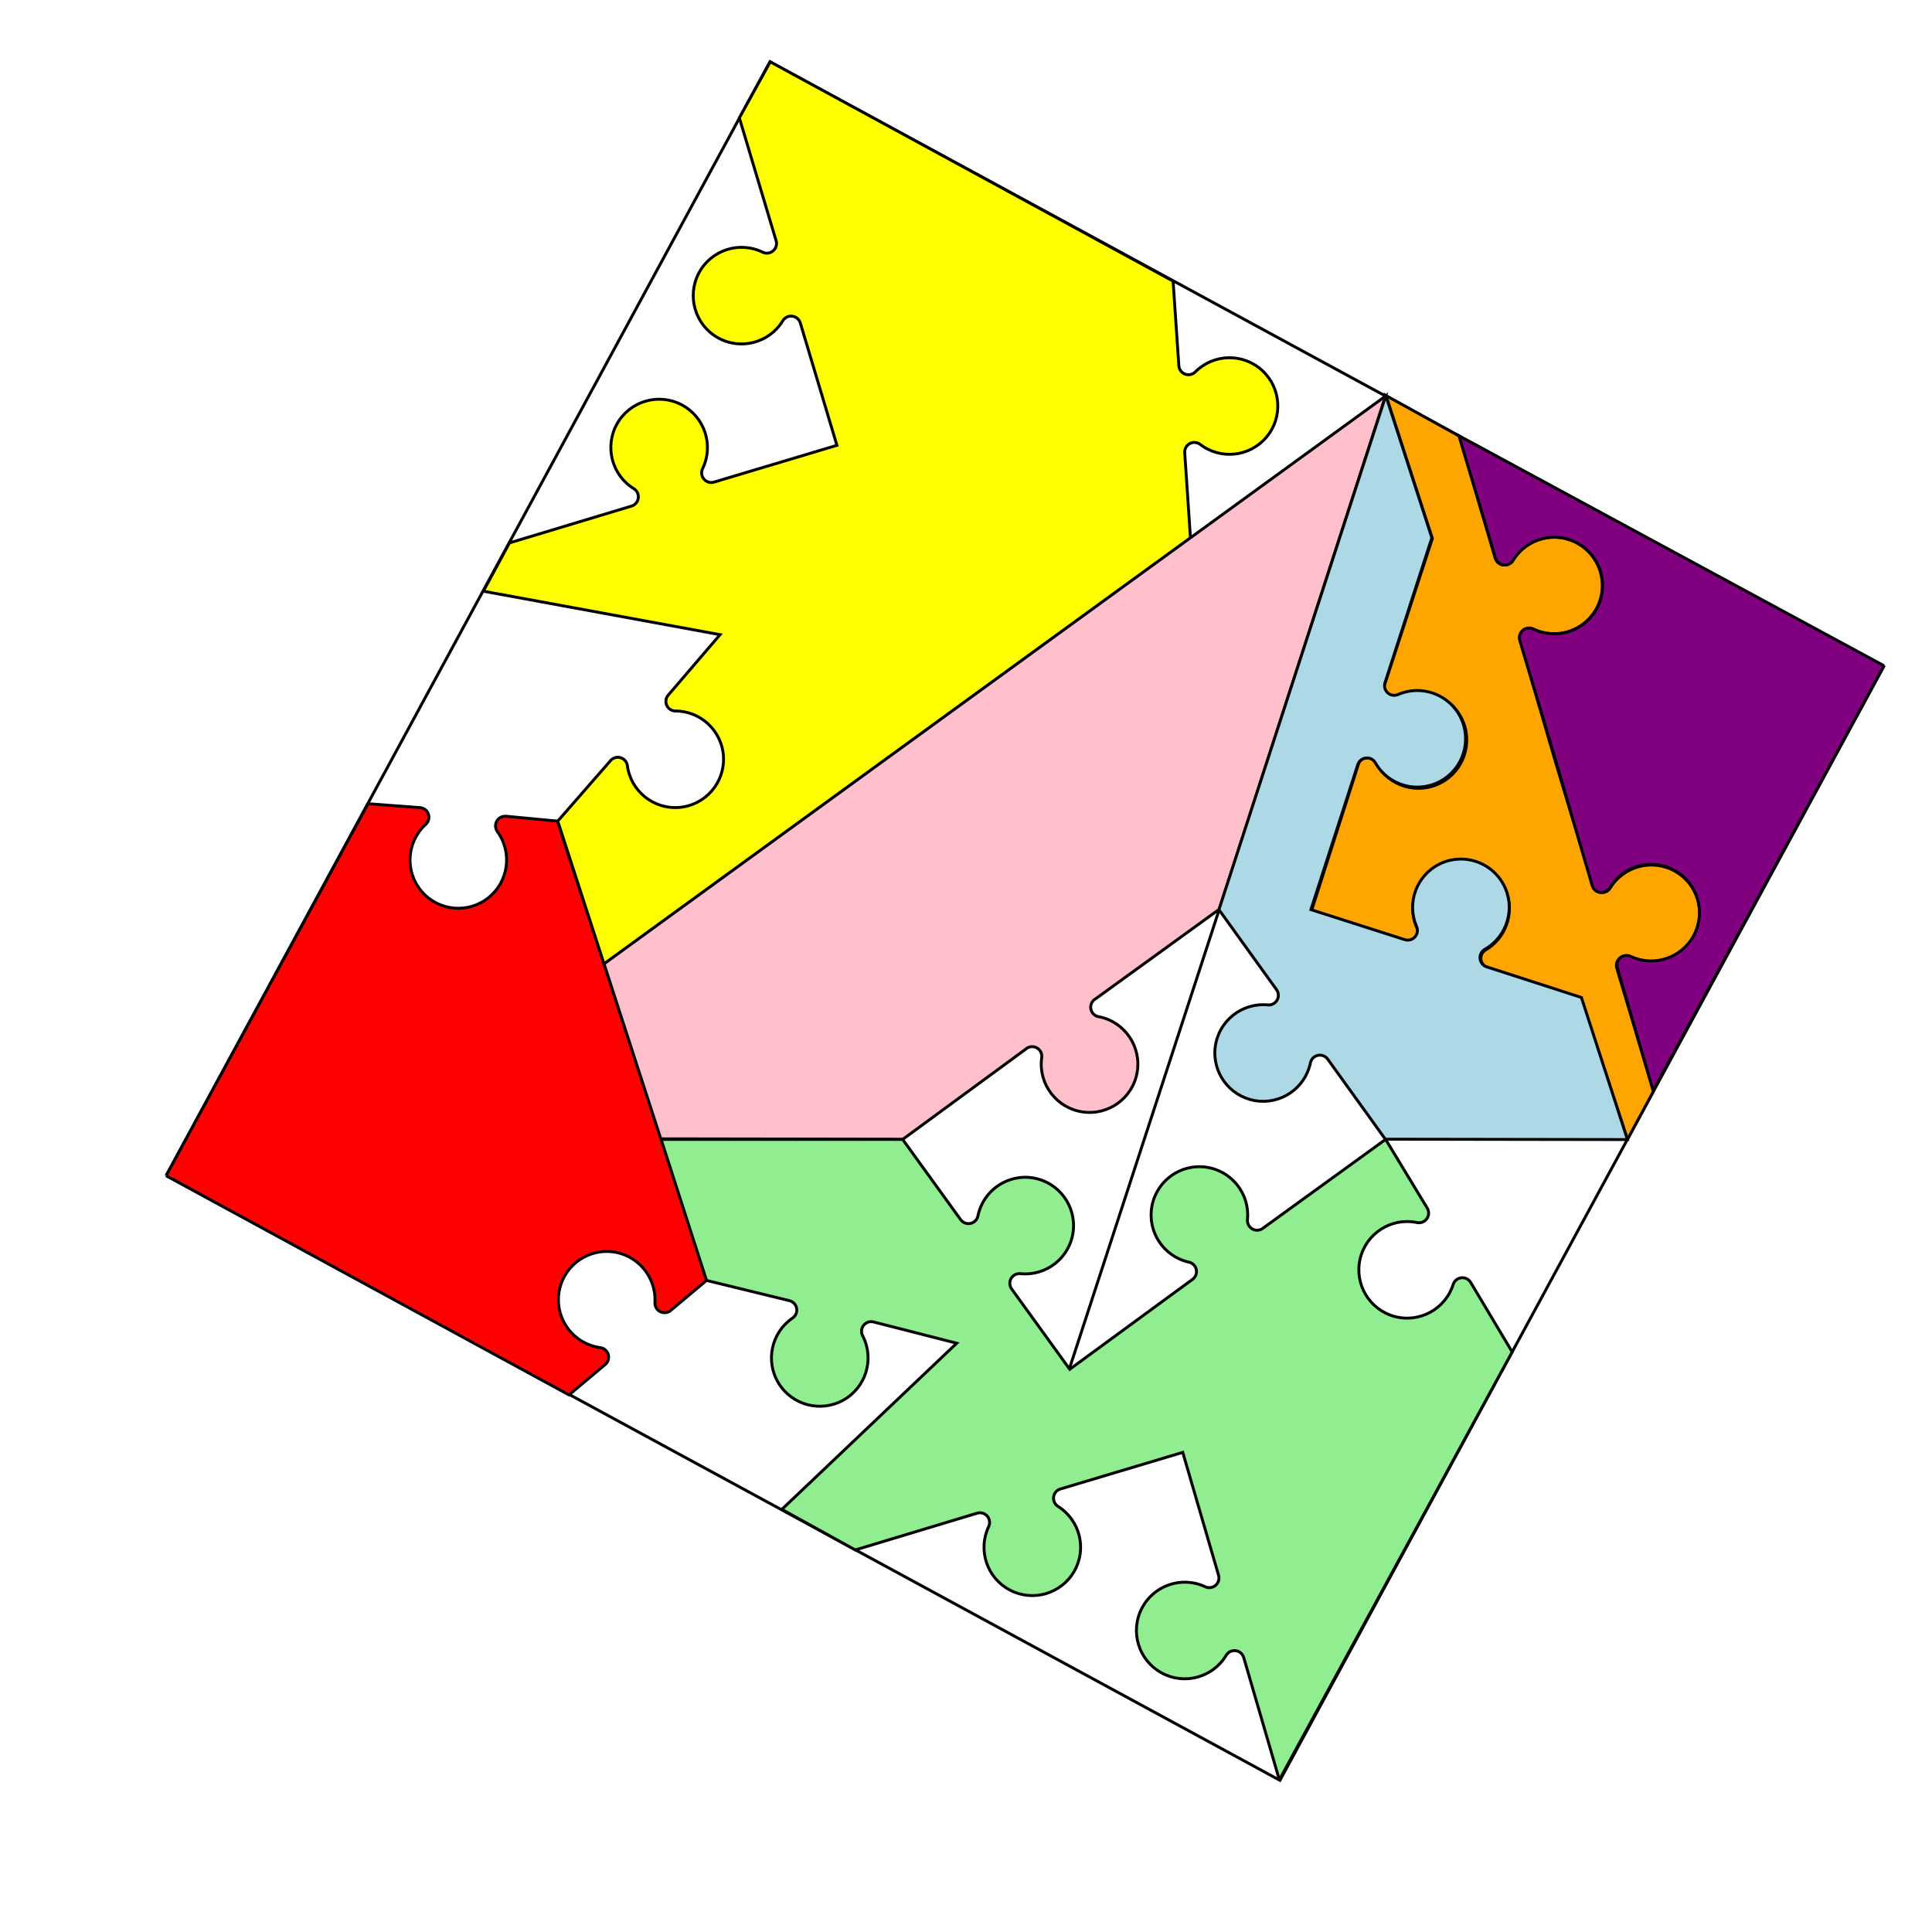
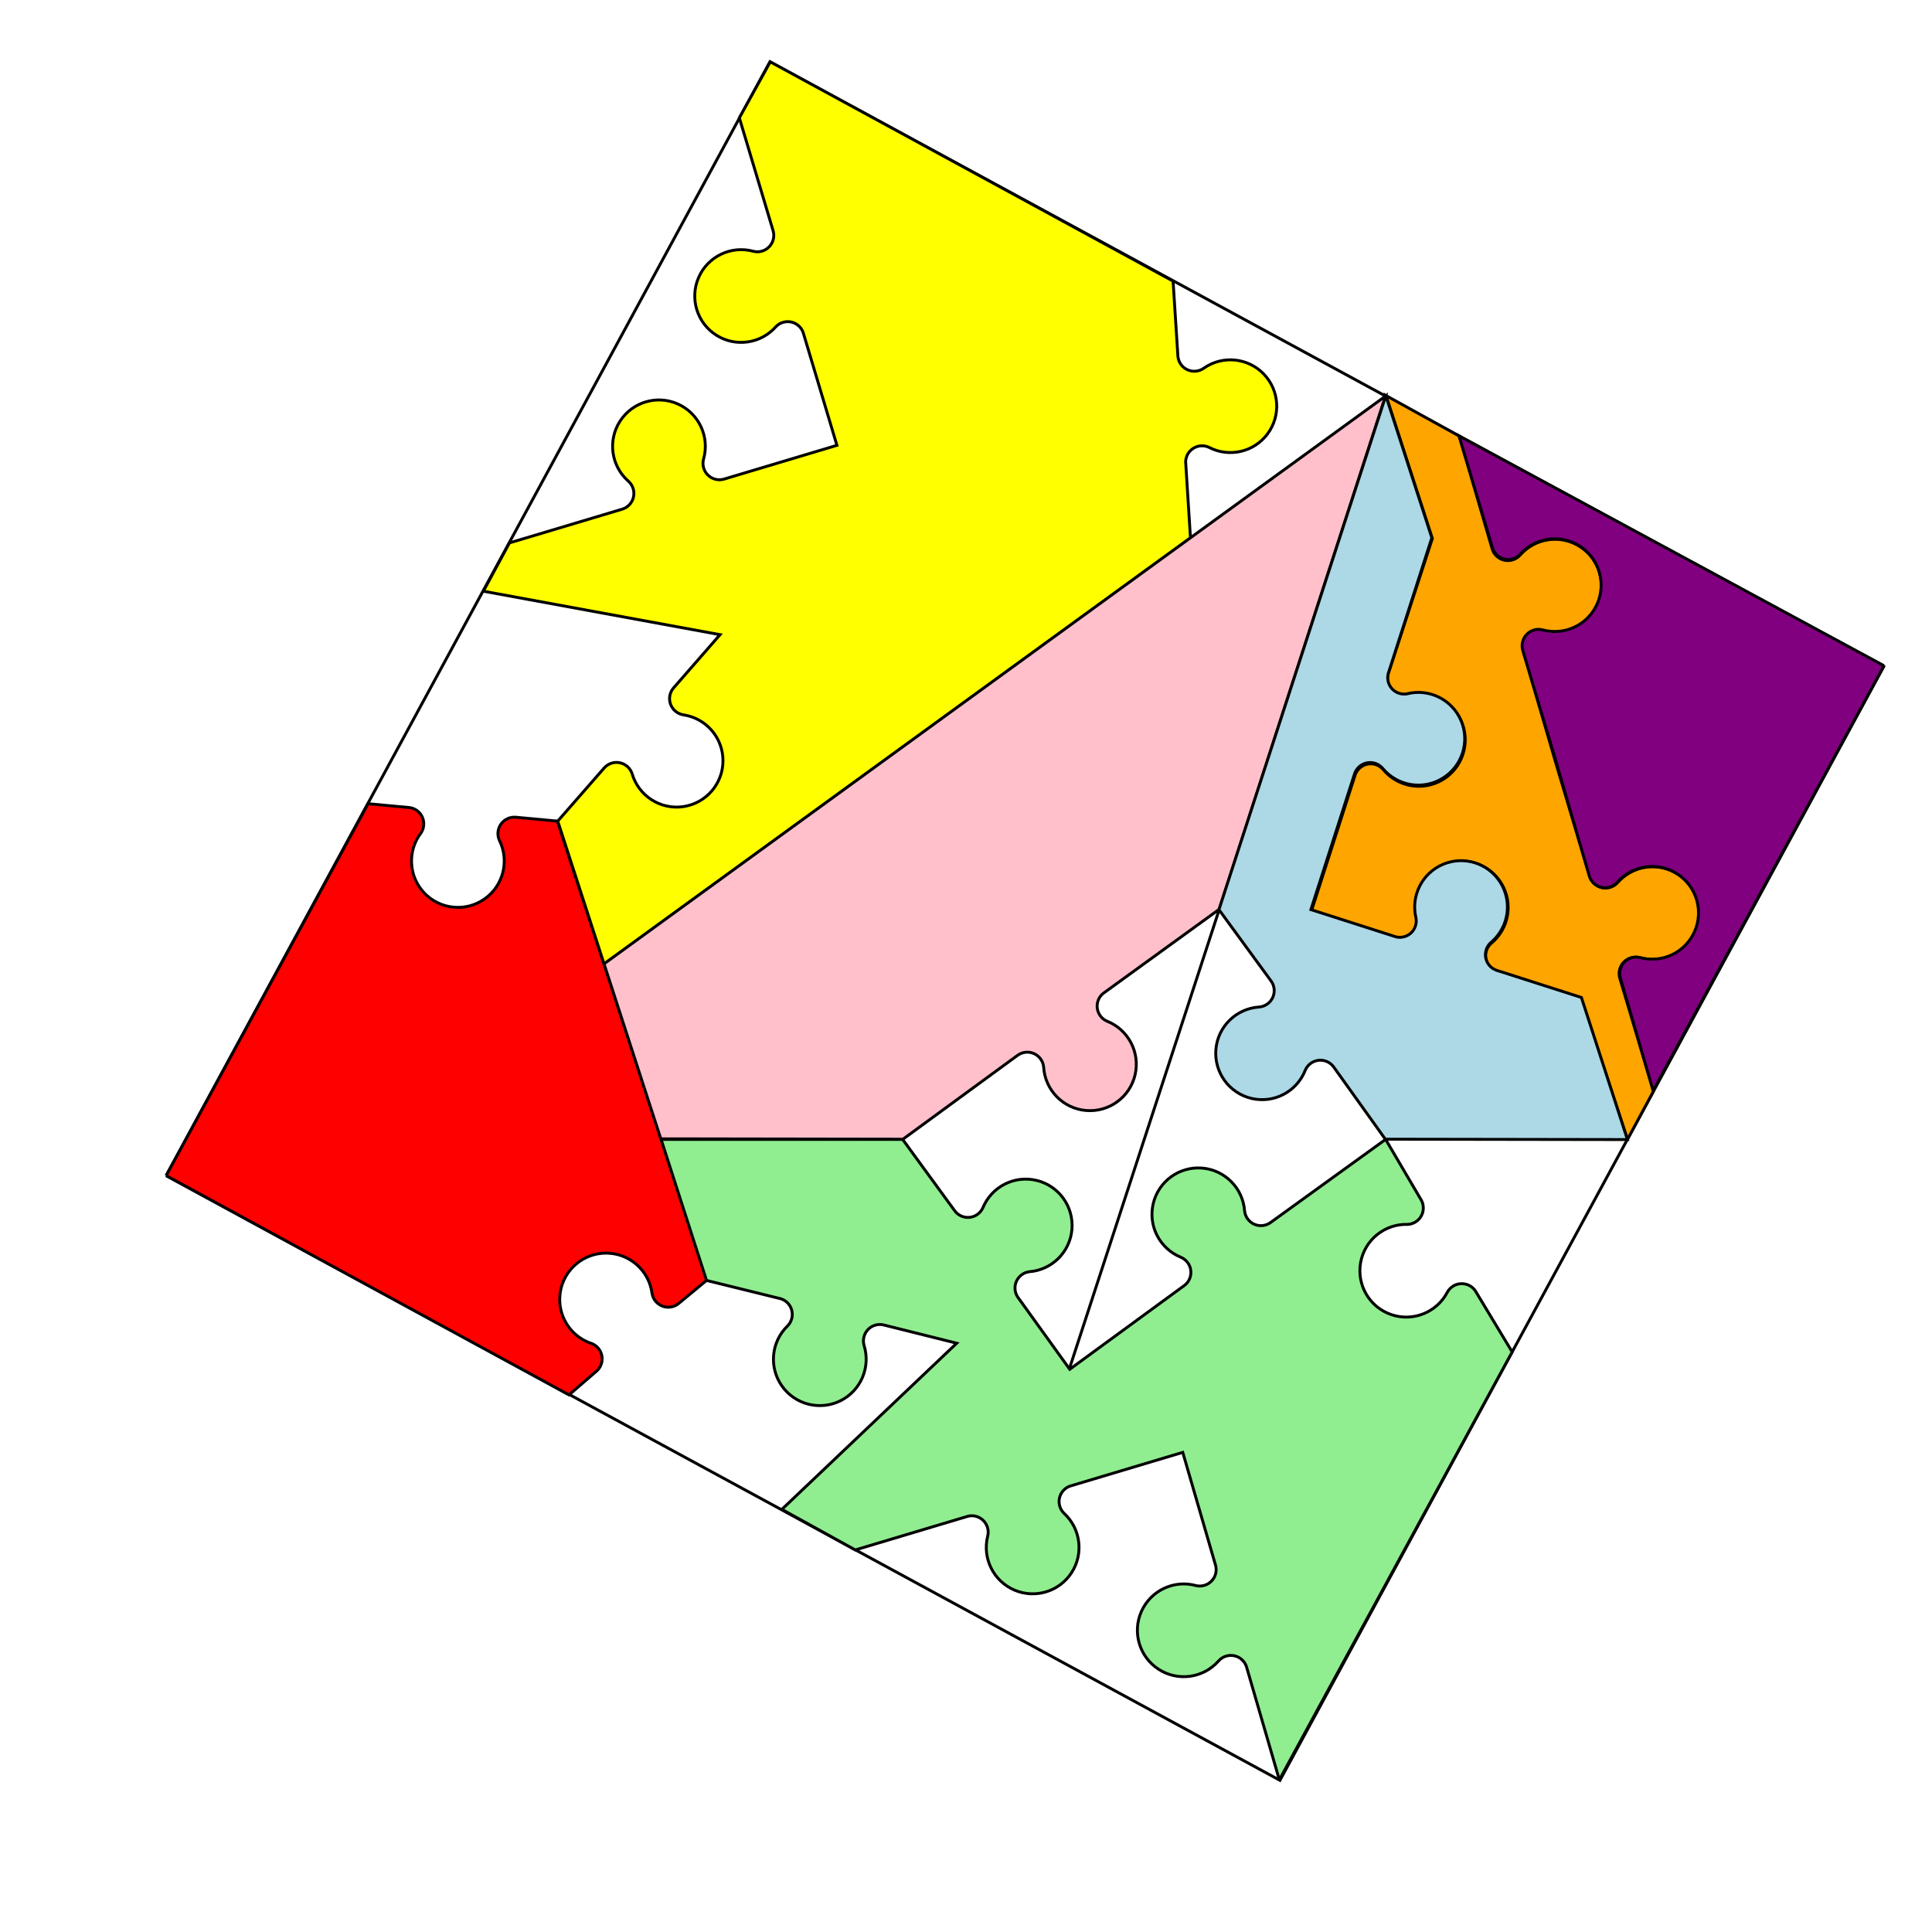
<svg xmlns="http://www.w3.org/2000/svg" version="1.1" width="500" height="500">
  <g transform="translate(250,250) scale(250)">
    <g transform="translate(-3,0) scale(1)">
      <g transform="translate(3,0)">
        <g transform="translate(-1.0,0.3)">
          <g transform="rotate(0)">
            <g transform="scale(1,1)">
              <g transform="translate(0,0)">
                <g transform="rotate(0)">
                  <path d="M 0.172 -0.083 L 0.797 -1.236 L 1.95 -0.61 L 1.325 0.543 L 0.172 -0.083" fill="transparent" stroke="black" stroke-width="0.003" />
                </g>
              </g>
              <g transform="translate(0,0)">
                <g transform="rotate(0)">
                  <path d="M 1.107 0.117 L 1.262 -0.358" fill="transparent" stroke="black" stroke-width="0.003" />
                </g>
              </g>
              <g transform="translate(0,0)">
                <g transform="rotate(0)">
-                   <path d="M 0.172 -0.083 L 0.589 0.144 L 0.626 0.113 A 0.01 0.01 0 0 0 0.621 0.095 A 0.05 0.05 0 1 1 0.678 0.048 A 0.01 0.01 0 0 0 0.695 0.056 L 0.732 0.025 L 0.577 -0.45 L 0.524 -0.455 A 0.01 0.01 0 0 0 0.515 -0.439 A 0.05 0.05 0 1 1 0.44 -0.446 A 0.01 0.01 0 0 0 0.434 -0.464 L 0.381 -0.468 L 0.172 -0.083" fill="red" stroke="black" stroke-width="0.003" />
+                   <path d="M 0.172 -0.083 L 0.589 0.144 L 0.618 0.119 A 0.017 0.017 0 0 0 0.613 0.091 A 0.048 0.048 0 1 1 0.675 0.039 A 0.017 0.017 0 0 0 0.703 0.049 L 0.732 0.025 L 0.577 -0.45 L 0.534 -0.454 A 0.017 0.017 0 0 0 0.517 -0.43 A 0.048 0.048 0 1 1 0.436 -0.438 A 0.017 0.017 0 0 0 0.424 -0.464 L 0.381 -0.468 L 0.172 -0.083" fill="red" stroke="black" stroke-width="0.003" />
                </g>
              </g>
              <g transform="translate(0.6253704,-1.152991)">
                <g transform="rotate(0)">
                  <g transform="scale(1,1)">
                    <g transform="translate(0,0)">
                      <g transform="rotate(0)">
-                         <path d="M 0.0 0.851 L 0.607 0.41 L 0.601 0.321 A 0.01 0.01 0 0 1 0.617 0.313 A 0.05 0.05 0 1 0 0.612 0.238 A 0.01 0.01 0 0 1 0.595 0.232 L 0.589 0.144 L 0.172 -0.083 L 0.14 -0.025 L 0.178 0.102 A 0.01 0.01 0 0 1 0.164 0.114 A 0.05 0.05 0 1 0 0.185 0.185 A 0.01 0.01 0 0 1 0.203 0.187 L 0.241 0.314 L 0.114 0.352 A 0.01 0.01 0 0 1 0.102 0.338 A 0.05 0.05 0 1 0 0.031 0.359 A 0.01 0.01 0 0 1 0.028 0.377 L -0.098 0.415 L -0.125 0.465 L 0.12 0.51 L 0.066 0.573 A 0.01 0.01 0 0 0 0.073 0.589 A 0.05 0.05 0 1 1 0.024 0.645 A 0.01 0.01 0 0 0 0.007 0.64 L -0.048 0.703 L 0.0 0.851" fill="yellow" stroke="black" stroke-width="0.003" />
+                         <path d="M 0.0 0.851 L 0.607 0.41 L 0.602 0.331 A 0.017 0.017 0 0 1 0.626 0.316 A 0.048 0.048 0 1 0 0.621 0.234 A 0.017 0.017 0 0 1 0.594 0.222 L 0.589 0.144 L 0.172 -0.083 L 0.14 -0.025 L 0.175 0.092 A 0.017 0.017 0 0 1 0.154 0.113 A 0.048 0.048 0 1 0 0.178 0.191 A 0.017 0.017 0 0 1 0.206 0.197 L 0.241 0.314 L 0.124 0.349 A 0.017 0.017 0 0 1 0.103 0.328 A 0.048 0.048 0 1 0 0.025 0.351 A 0.017 0.017 0 0 1 0.019 0.38 L -0.098 0.415 L -0.125 0.465 L 0.12 0.51 L 0.072 0.565 A 0.017 0.017 0 0 0 0.082 0.593 A 0.048 0.048 0 1 1 0.029 0.654 A 0.017 0.017 0 0 0 6.872641512380845e-05 0.648 L -0.048 0.703 L 0.0 0.851" fill="yellow" stroke="black" stroke-width="0.003" />
                      </g>
                    </g>
                  </g>
                </g>
              </g>
              <g transform="translate(1.184387,0.5674859)">
                <g transform="rotate(0)">
                  <g transform="scale(1,1)">
                    <g transform="translate(0,0)">
                      <g transform="rotate(0)">
-                         <path d="M 0.14 -0.025 L 0.381 -0.468 L 0.338 -0.54 A 0.01 0.01 0 0 0 0.32 -0.538 A 0.05 0.05 0 1 1 0.282 -0.602 A 0.01 0.01 0 0 0 0.293 -0.617 L 0.25 -0.688 L 0.123 -0.596 A 0.01 0.01 0 0 1 0.107 -0.605 A 0.05 0.05 0 1 0 0.046 -0.561 A 0.01 0.01 0 0 1 0.05 -0.543 L -0.077 -0.45 L -0.137 -0.533 A 0.01 0.01 0 0 1 -0.128 -0.549 A 0.05 0.05 0 1 0 -0.172 -0.609 A 0.01 0.01 0 0 1 -0.19 -0.605 L -0.25 -0.688 L -0.5 -0.688 L -0.453 -0.542 L -0.367 -0.521 A 0.01 0.01 0 0 1 -0.364 -0.503 A 0.05 0.05 0 1 0 -0.291 -0.484 A 0.01 0.01 0 0 1 -0.28 -0.499 L -0.194 -0.477 L -0.375 -0.305 L -0.299 -0.263 L -0.173 -0.301 A 0.01 0.01 0 0 1 -0.161 -0.287 A 0.05 0.05 0 1 0 -0.089 -0.308 A 0.01 0.01 0 0 1 -0.087 -0.326 L 0.04 -0.364 L 0.077 -0.237 A 0.01 0.01 0 0 1 0.063 -0.225 A 0.05 0.05 0 1 0 0.085 -0.154 A 0.01 0.01 0 0 1 0.103 -0.152 L 0.14 -0.025" fill="lightgreen" stroke="black" stroke-width="0.003" />
+                         <path d="M 0.14 -0.025 L 0.381 -0.468 L 0.343 -0.531 A 0.017 0.017 0 0 0 0.314 -0.53 A 0.048 0.048 0 1 1 0.273 -0.6 A 0.017 0.017 0 0 0 0.287 -0.625 L 0.25 -0.688 L 0.131 -0.602 A 0.017 0.017 0 0 1 0.104 -0.614 A 0.048 0.048 0 1 0 0.038 -0.566 A 0.017 0.017 0 0 1 0.042 -0.537 L -0.077 -0.45 L -0.131 -0.525 A 0.017 0.017 0 0 1 -0.119 -0.551 A 0.048 0.048 0 1 0 -0.167 -0.617 A 0.017 0.017 0 0 1 -0.196 -0.614 L -0.25 -0.688 L -0.5 -0.688 L -0.453 -0.542 L -0.376 -0.523 A 0.017 0.017 0 0 1 -0.369 -0.495 A 0.048 0.048 0 1 0 -0.29 -0.475 A 0.017 0.017 0 0 1 -0.27 -0.496 L -0.194 -0.477 L -0.375 -0.305 L -0.299 -0.263 L -0.182 -0.298 A 0.017 0.017 0 0 1 -0.162 -0.277 A 0.048 0.048 0 1 0 -0.083 -0.301 A 0.017 0.017 0 0 1 -0.077 -0.329 L 0.04 -0.364 L 0.074 -0.247 A 0.017 0.017 0 0 1 0.054 -0.226 A 0.048 0.048 0 1 0 0.077 -0.148 A 0.017 0.017 0 0 1 0.106 -0.142 L 0.14 -0.025" fill="lightgreen" stroke="black" stroke-width="0.003" />
                      </g>
                    </g>
                  </g>
                </g>
              </g>
              <g transform="translate(1.809758,-0.5855055)">
                <g transform="rotate(0)">
                  <g transform="scale(1,1)">
                    <g transform="translate(0,0)">
                      <g transform="rotate(0)">
-                         <path d="M -0.125 0.465 L -0.098 0.415 L -0.136 0.288 A 0.01 0.01 0 0 1 -0.122 0.276 A 0.05 0.05 0 1 0 -0.143 0.205 A 0.01 0.01 0 0 1 -0.161 0.202 L -0.199 0.076 L -0.236 -0.051 A 0.01 0.01 0 0 1 -0.222 -0.063 A 0.05 0.05 0 1 0 -0.244 -0.134 A 0.01 0.01 0 0 1 -0.262 -0.137 L -0.299 -0.263 L -0.375 -0.305 L -0.327 -0.157 L -0.376 -0.007 A 0.01 0.01 0 0 0 -0.362 0.006 A 0.05 0.05 0 1 1 -0.385 0.076 A 0.01 0.01 0 0 0 -0.404 0.078 L -0.452 0.228 L -0.355 0.26 A 0.01 0.01 0 0 0 -0.343 0.246 A 0.05 0.05 0 1 1 -0.272 0.269 A 0.01 0.01 0 0 0 -0.27 0.287 L -0.173 0.319 L -0.125 0.465" fill="orange" stroke="black" stroke-width="0.003" />
+                         <path d="M -0.125 0.465 L -0.098 0.415 L -0.133 0.298 A 0.017 0.017 0 0 1 -0.112 0.277 A 0.048 0.048 0 1 0 -0.135 0.199 A 0.017 0.017 0 0 1 -0.164 0.193 L -0.199 0.076 L -0.233 -0.041 A 0.017 0.017 0 0 1 -0.213 -0.062 A 0.048 0.048 0 1 0 -0.236 -0.14 A 0.017 0.017 0 0 1 -0.265 -0.146 L -0.299 -0.263 L -0.375 -0.305 L -0.327 -0.157 L -0.373 -0.016 A 0.017 0.017 0 0 0 -0.353 0.005 A 0.048 0.048 0 1 1 -0.378 0.082 A 0.017 0.017 0 0 0 -0.407 0.088 L -0.452 0.228 L -0.365 0.257 A 0.017 0.017 0 0 0 -0.343 0.237 A 0.048 0.048 0 1 1 -0.266 0.262 A 0.017 0.017 0 0 0 -0.26 0.291 L -0.173 0.319 L -0.125 0.465" fill="orange" stroke="black" stroke-width="0.003" />
                      </g>
                    </g>
                    <g transform="translate(-0.02921191,0.02533518)">
                      <g transform="rotate(0)">
                        <g transform="scale(1,1)">
                          <g transform="translate(0,0)">
                            <g transform="rotate(180)">
                              <g transform="scale(1,1)">
                                <g transform="translate(0.02921191,-0.02533518)">
                                  <g transform="rotate(0)">
                                    <g transform="scale(1,1)">
                                      <g transform="translate(0,0)">
                                        <g transform="rotate(0)">
-                                           <path d="M -0.199 0.076 L 0.241 0.314 L 0.203 0.187 A 0.01 0.01 0 0 0 0.185 0.185 A 0.05 0.05 0 1 1 0.164 0.114 A 0.01 0.01 0 0 0 0.178 0.102 L 0.14 -0.025 L 0.103 -0.152 A 0.01 0.01 0 0 0 0.085 -0.154 A 0.05 0.05 0 1 1 0.063 -0.225 A 0.01 0.01 0 0 0 0.077 -0.237 L 0.04 -0.364 L -0.199 0.076" fill="purple" stroke="black" stroke-width="0.003" />
+                                           <path d="M -0.199 0.076 L 0.241 0.314 L 0.206 0.197 A 0.017 0.017 0 0 0 0.178 0.191 A 0.048 0.048 0 1 1 0.154 0.113 A 0.017 0.017 0 0 0 0.175 0.092 L 0.14 -0.025 L 0.106 -0.142 A 0.017 0.017 0 0 0 0.077 -0.148 A 0.048 0.048 0 1 1 0.054 -0.226 A 0.017 0.017 0 0 0 0.074 -0.247 L 0.04 -0.364 L -0.199 0.076" fill="purple" stroke="black" stroke-width="0.003" />
                                        </g>
                                      </g>
                                    </g>
                                  </g>
                                </g>
                              </g>
                            </g>
                          </g>
                        </g>
                      </g>
                    </g>
                  </g>
                </g>
              </g>
              <g transform="translate(1.184387,-0.120705)">
                <g transform="rotate(0)">
                  <g transform="scale(1,1)">
                    <g transform="translate(0,0)">
                      <g transform="rotate(36)">
                        <g transform="scale(1,1)">
                          <g transform="translate(0.25,-0.08122992)">
                            <g transform="rotate(0)">
                              <g transform="scale(1,1)">
                                <g transform="translate(0,0)">
                                  <g transform="rotate(0)">
-                                     <path d="M -0.655 0.375 L -0.452 0.228 L -0.404 0.078 A 0.01 0.01 0 0 1 -0.385 0.076 A 0.05 0.05 0 1 0 -0.362 0.006 A 0.01 0.01 0 0 1 -0.376 -0.007 L -0.327 -0.157 L -0.5 -0.688 L -0.809 0.263 L -0.655 0.375" fill="pink" stroke="black" stroke-width="0.003" />
+                                     <path d="M -0.655 0.375 L -0.452 0.228 L -0.407 0.088 A 0.017 0.017 0 0 1 -0.378 0.082 A 0.048 0.048 0 1 0 -0.353 0.005 A 0.017 0.017 0 0 1 -0.373 -0.016 L -0.327 -0.157 L -0.5 -0.688 L -0.809 0.263 L -0.655 0.375" fill="pink" stroke="black" stroke-width="0.003" />
                                  </g>
                                </g>
                                <g transform="translate(-0.25,0.08122992)">
                                  <g transform="rotate(0)">
                                    <g transform="scale(1,1)">
                                      <g transform="translate(0,0)">
                                        <g transform="rotate(180)">
                                          <g transform="scale(1,1)">
                                            <g transform="translate(0.25,-0.08122992)">
                                              <g transform="rotate(0)">
                                                <g transform="scale(1,1)">
                                                  <g transform="translate(0,0)">
                                                    <g transform="rotate(0)">
-                                                       <path d="M 0.0 0.851 L -0.173 0.319 L -0.27 0.287 A 0.01 0.01 0 0 1 -0.272 0.269 A 0.05 0.05 0 1 0 -0.343 0.246 A 0.01 0.01 0 0 1 -0.355 0.26 L -0.452 0.228 L -0.655 0.375 L -0.53 0.466 L -0.432 0.434 A 0.01 0.01 0 0 1 -0.42 0.448 A 0.05 0.05 0 1 0 -0.349 0.425 A 0.01 0.01 0 0 1 -0.347 0.407 L -0.25 0.375 L -0.201 0.525 A 0.01 0.01 0 0 1 -0.215 0.537 A 0.05 0.05 0 1 0 -0.192 0.608 A 0.01 0.01 0 0 1 -0.174 0.61 L -0.125 0.76 L 0.0 0.851" fill="lightblue" stroke="black" stroke-width="0.003" />
+                                                       <path d="M 0.0 0.851 L -0.173 0.319 L -0.26 0.291 A 0.017 0.017 0 0 1 -0.266 0.262 A 0.048 0.048 0 1 0 -0.343 0.237 A 0.017 0.017 0 0 1 -0.365 0.257 L -0.452 0.228 L -0.655 0.375 L -0.53 0.466 L -0.442 0.437 A 0.017 0.017 0 0 1 -0.421 0.458 A 0.048 0.048 0 1 0 -0.343 0.432 A 0.017 0.017 0 0 1 -0.338 0.404 L -0.25 0.375 L -0.204 0.515 A 0.017 0.017 0 0 1 -0.224 0.537 A 0.048 0.048 0 1 0 -0.199 0.614 A 0.017 0.017 0 0 1 -0.171 0.62 L -0.125 0.76 L 0.0 0.851" fill="lightblue" stroke="black" stroke-width="0.003" />
                                                    </g>
                                                  </g>
                                                </g>
                                              </g>
                                            </g>
                                          </g>
                                        </g>
                                      </g>
                                    </g>
                                  </g>
                                </g>
                              </g>
                            </g>
                          </g>
                        </g>
                      </g>
                    </g>
                  </g>
                </g>
              </g>
            </g>
          </g>
        </g>
        <g transform="translate(-1.0,0.3)">
          <g transform="rotate(0)">
            <g transform="scale(1,1)">
              <g transform="translate(0.6253704,-1.152991)">
                <g transform="rotate(0)">
                  <g transform="scale(1,1)">
</g>
                </g>
              </g>
              <g transform="translate(1.184387,0.5674859)">
                <g transform="rotate(0)">
                  <g transform="scale(1,1)">
</g>
                </g>
              </g>
              <g transform="translate(1.809758,-0.5855055)">
                <g transform="rotate(0)">
                  <g transform="scale(1,1)">
                    <g transform="translate(-0.02921191,0.02533518)">
                      <g transform="rotate(0)">
                        <g transform="scale(1,1)">
                          <g transform="translate(0,0)">
                            <g transform="rotate(180)">
                              <g transform="scale(1,1)">
                                <g transform="translate(0.02921191,-0.02533518)">
                                  <g transform="rotate(0)">
                                    <g transform="scale(1,1)">
</g>
                                  </g>
                                </g>
                              </g>
                            </g>
                          </g>
                        </g>
                      </g>
                    </g>
                  </g>
                </g>
              </g>
              <g transform="translate(1.184387,-0.120705)">
                <g transform="rotate(0)">
                  <g transform="scale(1,1)">
                    <g transform="translate(0,0)">
                      <g transform="rotate(36)">
                        <g transform="scale(1,1)">
                          <g transform="translate(0.25,-0.08122992)">
                            <g transform="rotate(0)">
                              <g transform="scale(1,1)">
                                <g transform="translate(-0.25,0.08122992)">
                                  <g transform="rotate(0)">
                                    <g transform="scale(1,1)">
                                      <g transform="translate(0,0)">
                                        <g transform="rotate(180)">
                                          <g transform="scale(1,1)">
                                            <g transform="translate(0.25,-0.08122992)">
                                              <g transform="rotate(0)">
                                                <g transform="scale(1,1)">
</g>
                                              </g>
                                            </g>
                                          </g>
                                        </g>
                                      </g>
                                    </g>
                                  </g>
                                </g>
                              </g>
                            </g>
                          </g>
                        </g>
                      </g>
                    </g>
                  </g>
                </g>
              </g>
            </g>
          </g>
        </g>
      </g>
    </g>
  </g>
</svg>
